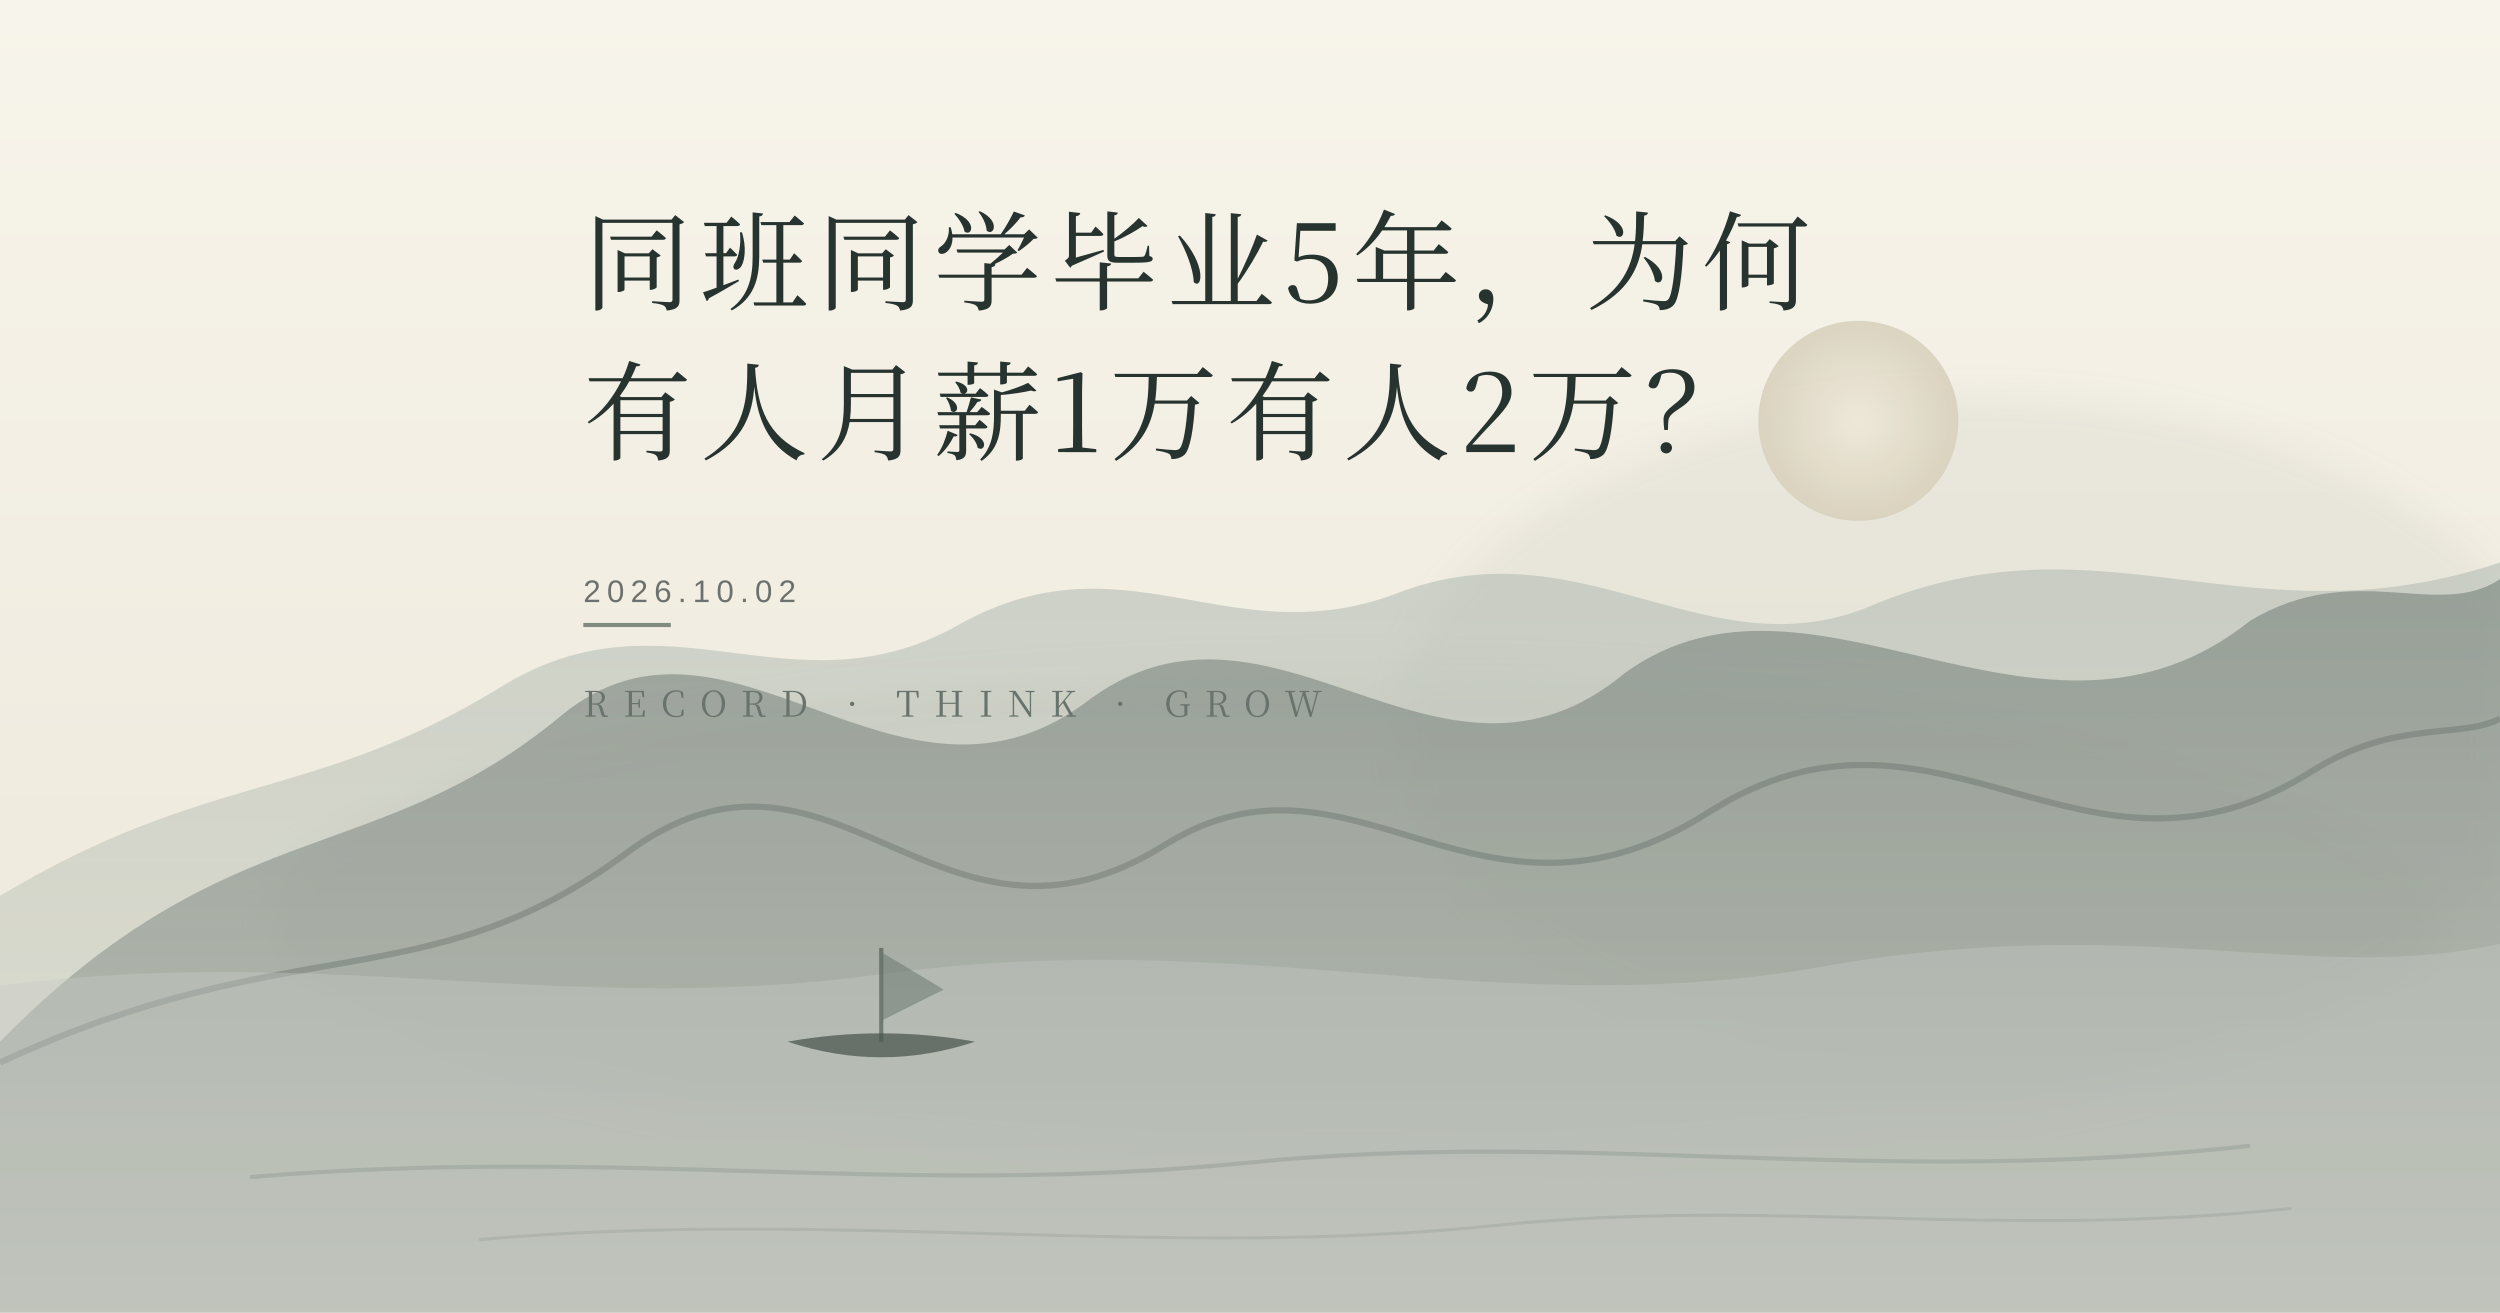
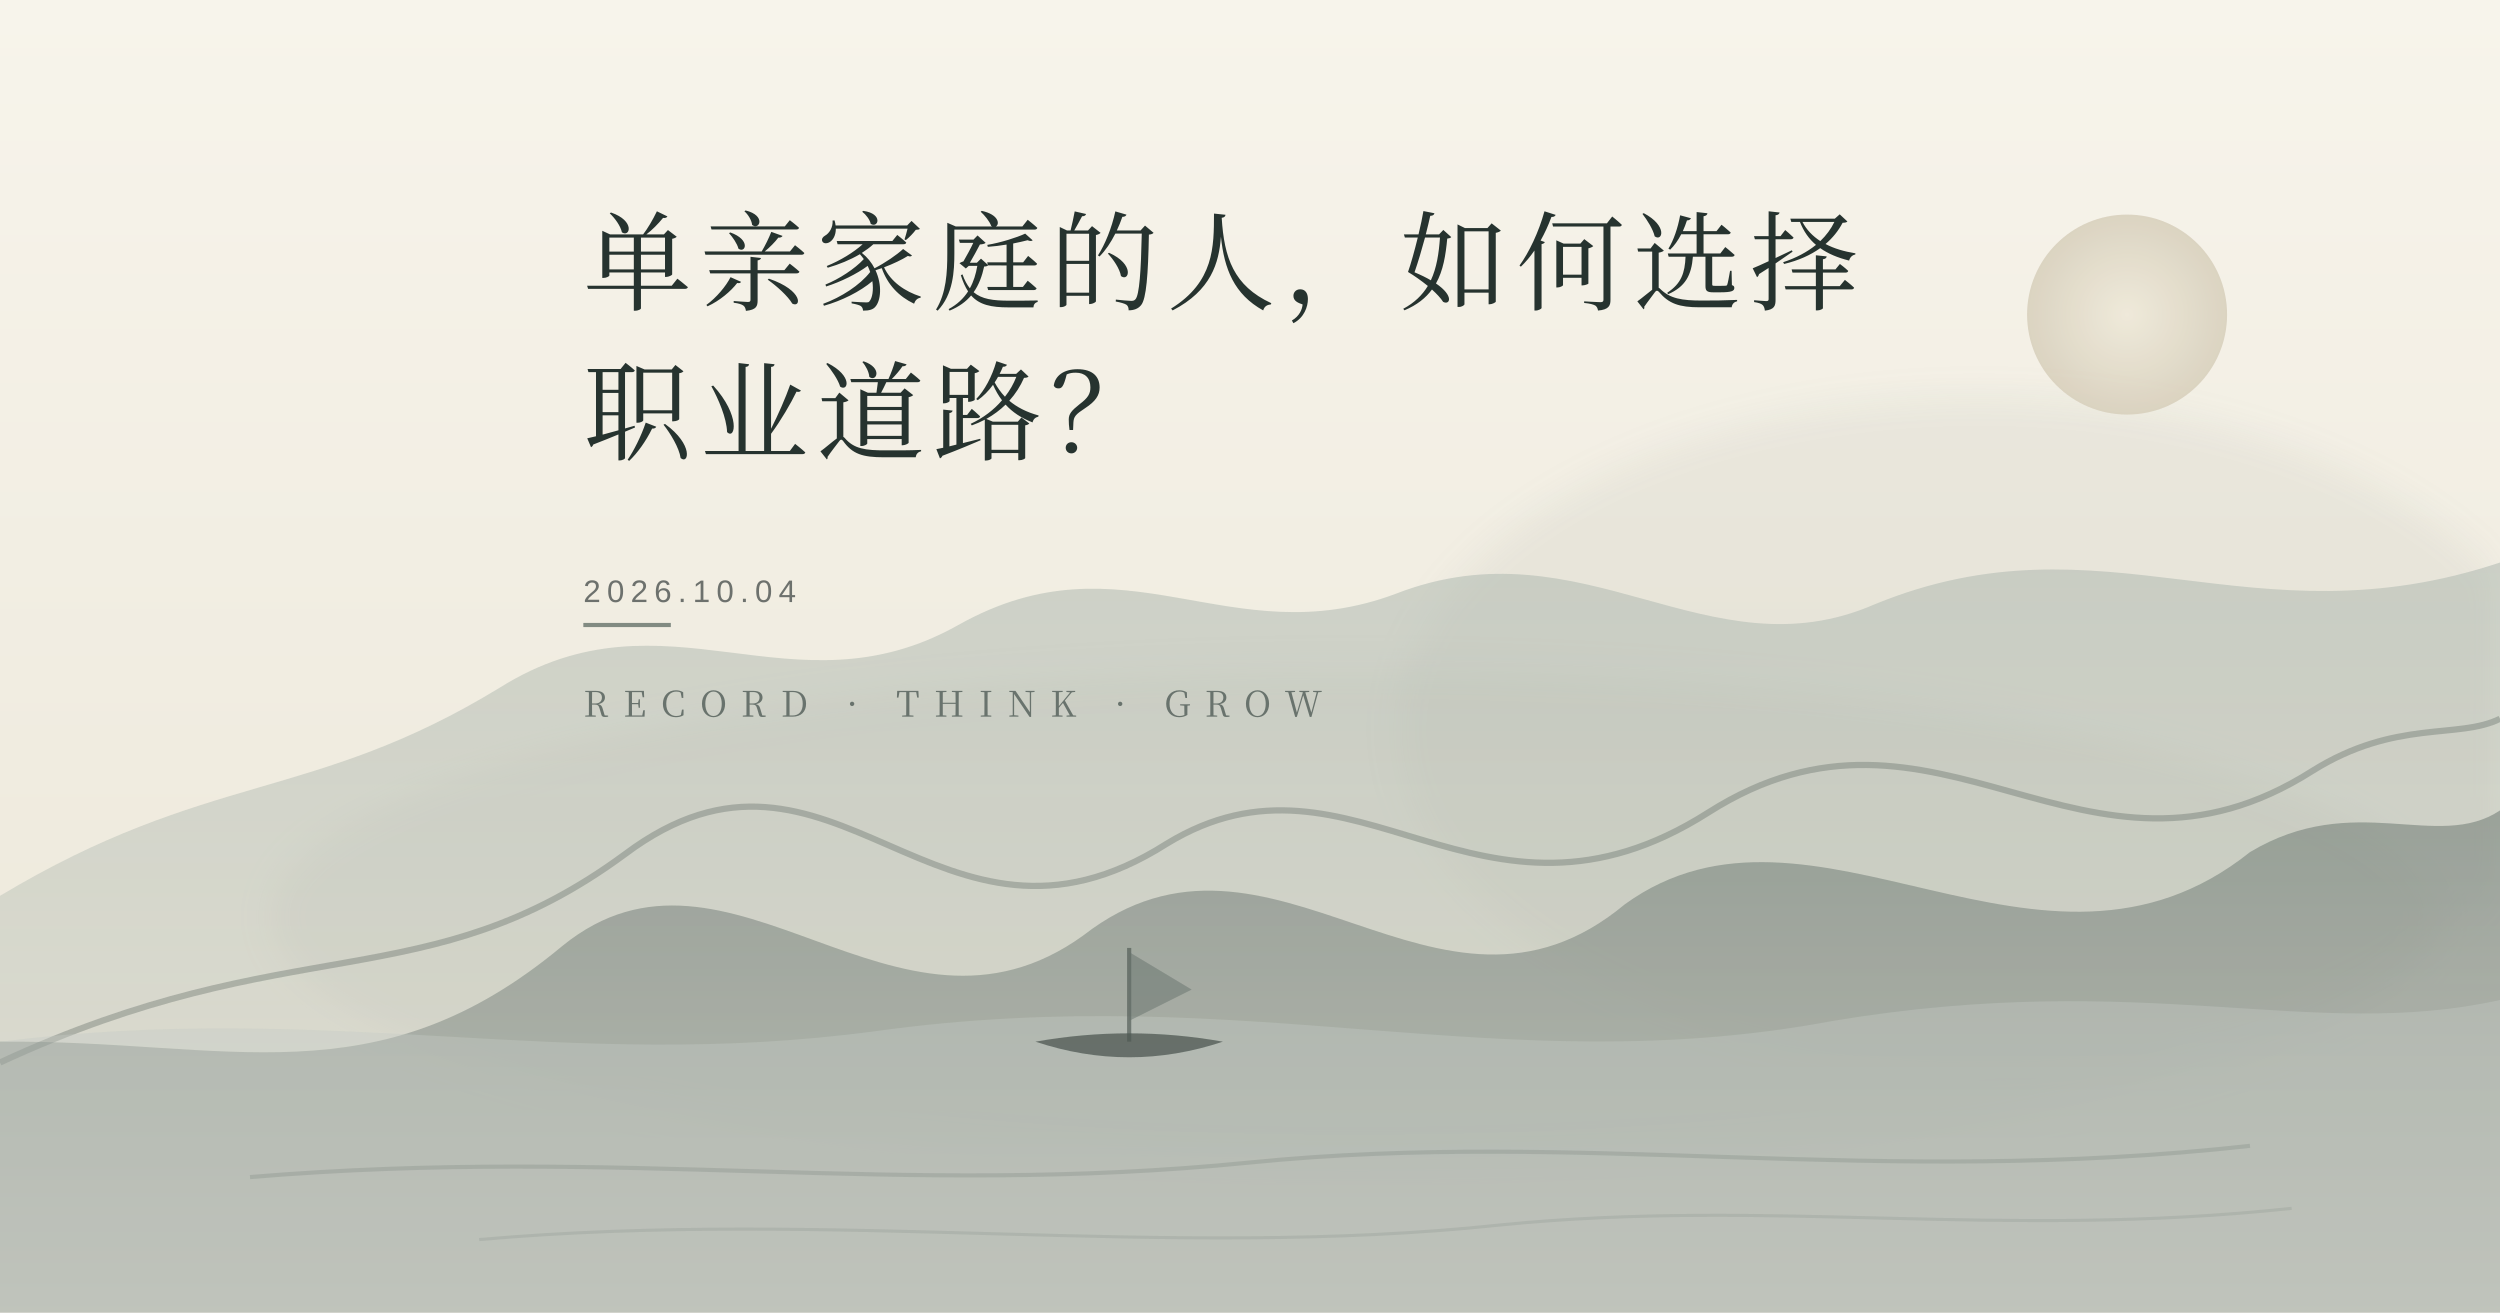
<svg xmlns="http://www.w3.org/2000/svg" width="1200" height="630" viewBox="0 0 1200 630">
  <defs>
    <linearGradient id="paper" x1="0" y1="0" x2="0" y2="1">
      <stop offset="0%" stop-color="#f7f4eb" />
      <stop offset="100%" stop-color="#ebe6d8" />
    </linearGradient>
    <linearGradient id="farMountain" x1="0" y1="0" x2="0" y2="1">
      <stop offset="0%" stop-color="#aeb8b0" />
      <stop offset="100%" stop-color="#d8d8cc" />
    </linearGradient>
    <linearGradient id="nearMountain" x1="0" y1="0" x2="0" y2="1">
      <stop offset="0%" stop-color="#69756f" />
      <stop offset="100%" stop-color="#9ba39b" />
    </linearGradient>
    <filter id="inkBlur">
      <feGaussianBlur stdDeviation="8" />
    </filter>
    <radialGradient id="moon">
      <stop offset="0%" stop-color="#eee8d8" />
      <stop offset="100%" stop-color="#d8d0bd" />
    </radialGradient>
    <style>

      .title {

        font-family:
          "Noto Serif CJK SC",
          "Source Han Serif SC",
          "Songti SC",
          "STSong",
          serif;

        font-size:
          52px;

        font-weight:
          500;

        letter-spacing:
          4px;

        fill:
          #26332f;
      }


      .subtitle {

        font-family:
          "Noto Serif CJK SC",
          "Source Han Serif SC",
          "Songti SC",
          "STSong",
          serif;

        font-size:
          17px;

        letter-spacing:
          7px;

        fill:
          #69736d;
      }


      .date {

        font-family:
          "Helvetica Neue",
          Arial,
          sans-serif;

        font-size:
          15px;

        letter-spacing:
          3px;

        fill:
          #6d716d;
      }

    </style>
  </defs>
  <rect x="0" y="0" width="1200" height="630" fill="url(#paper)" />
  <ellipse cx="650" cy="440" rx="520" ry="120" fill="#89958c" opacity="0.12" filter="url(#inkBlur)" />
  <ellipse cx="950" cy="350" rx="280" ry="160" fill="#738078" opacity="0.08" filter="url(#inkBlur)" />
-   <circle cx="892" cy="202" r="48" fill="url(#moon)" opacity="0.9" />
+   <circle cx="1021" cy="151" r="48" fill="url(#moon)" opacity="0.9" />
  <path d="       M0 430        C100 370         150 385         240 330        C320 280         380 345         460 300        C540 255         590 315         670 285        C760 250         820 325         900 290        C1010 245         1080 310         1200 270        L1200 630       L0 630       Z     " fill="url(#farMountain)" opacity="0.55" />
-   <path d="       M0 500        C110 388         180 418         270 343        C350 278         430 403         520 338        C610 268         690 398         780 323        C870 258         980 378         1080 298        C1130 268         1170 298         1200 278        L1200 630       L0 630       Z     " fill="url(#nearMountain)" opacity="0.52" />
+   <path d="       M0 500        C110 499         180 529         270 454        C350 389         430 514         520 449        C610 379         690 509         780 434        C870 369         980 489         1080 409        C1130 379         1170 409         1200 389        L1200 630       L0 630       Z     " fill="url(#nearMountain)" opacity="0.52" />
  <path d="       M0 510        C140 445         205 480         300 410        C400 335         450 475         560 405        C650 350         710 460         820 390        C930 320         1000 440         1110 370        C1150 345         1180 355         1200 345     " fill="none" stroke="#59645e" stroke-width="3" opacity="0.35" />
-   <path d="       M0 473        C160 453         270 488         420 468        C600 443         720 493         880 463        C1030 438         1110 473         1200 453        L1200 630       L0 630       Z     " fill="#c4cbc4" opacity="0.38" />
+   <path d="       M0 500        C160 480         270 515         420 495        C600 470         720 520         880 490        C1030 465         1110 500         1200 480        L1200 630       L0 630       Z     " fill="#c4cbc4" opacity="0.38" />
  <path d="       M120 565        C300 550         430 575         600 558        C760 542         900 570         1080 550     " fill="none" stroke="#77827b" stroke-width="2" opacity="0.28" />
  <path d="       M230 595        C400 580         560 605         720 588        C850 575         960 595         1100 580     " fill="none" stroke="#77827b" stroke-width="1.5" opacity="0.20" />
-   <text x="280" y="145" class="title">同班同学毕业5年，为何</text>
-   <text x="280" y="217" class="title">有人月薪1万有人2万？</text>
+   <text x="280" y="145" class="title">单亲家庭的人，如何选择</text>
+   <text x="280" y="217" class="title">职业道路？</text>
  <rect x="280" y="299" width="42" height="2" fill="#52615a" opacity="0.7" />
  <text x="280" y="344" class="subtitle">RECORD · THINK · GROW</text>
-   <text x="280" y="289" class="date">2026.10.02</text>
-   <path d="       M378 500        Q423 492         468 500        Q423 515         378 500        Z     " fill="#4d5752" opacity="0.75" />
-   <line x1="423" y1="500" x2="423" y2="455" stroke="#4d5752" stroke-width="2" opacity="0.65" />
-   <path d="       M423 457       L423 490       L453 475       Z     " fill="#66716b" opacity="0.5" />
+   <text x="280" y="289" class="date">2026.10.04</text>
+   <path d="       M497 500        Q542 492         587 500        Q542 515         497 500        Z     " fill="#4d5752" opacity="0.75" />
+   <line x1="542" y1="500" x2="542" y2="455" stroke="#4d5752" stroke-width="2" opacity="0.65" />
+   <path d="       M542 457       L542 490       L572 475       Z     " fill="#66716b" opacity="0.5" />
</svg>
